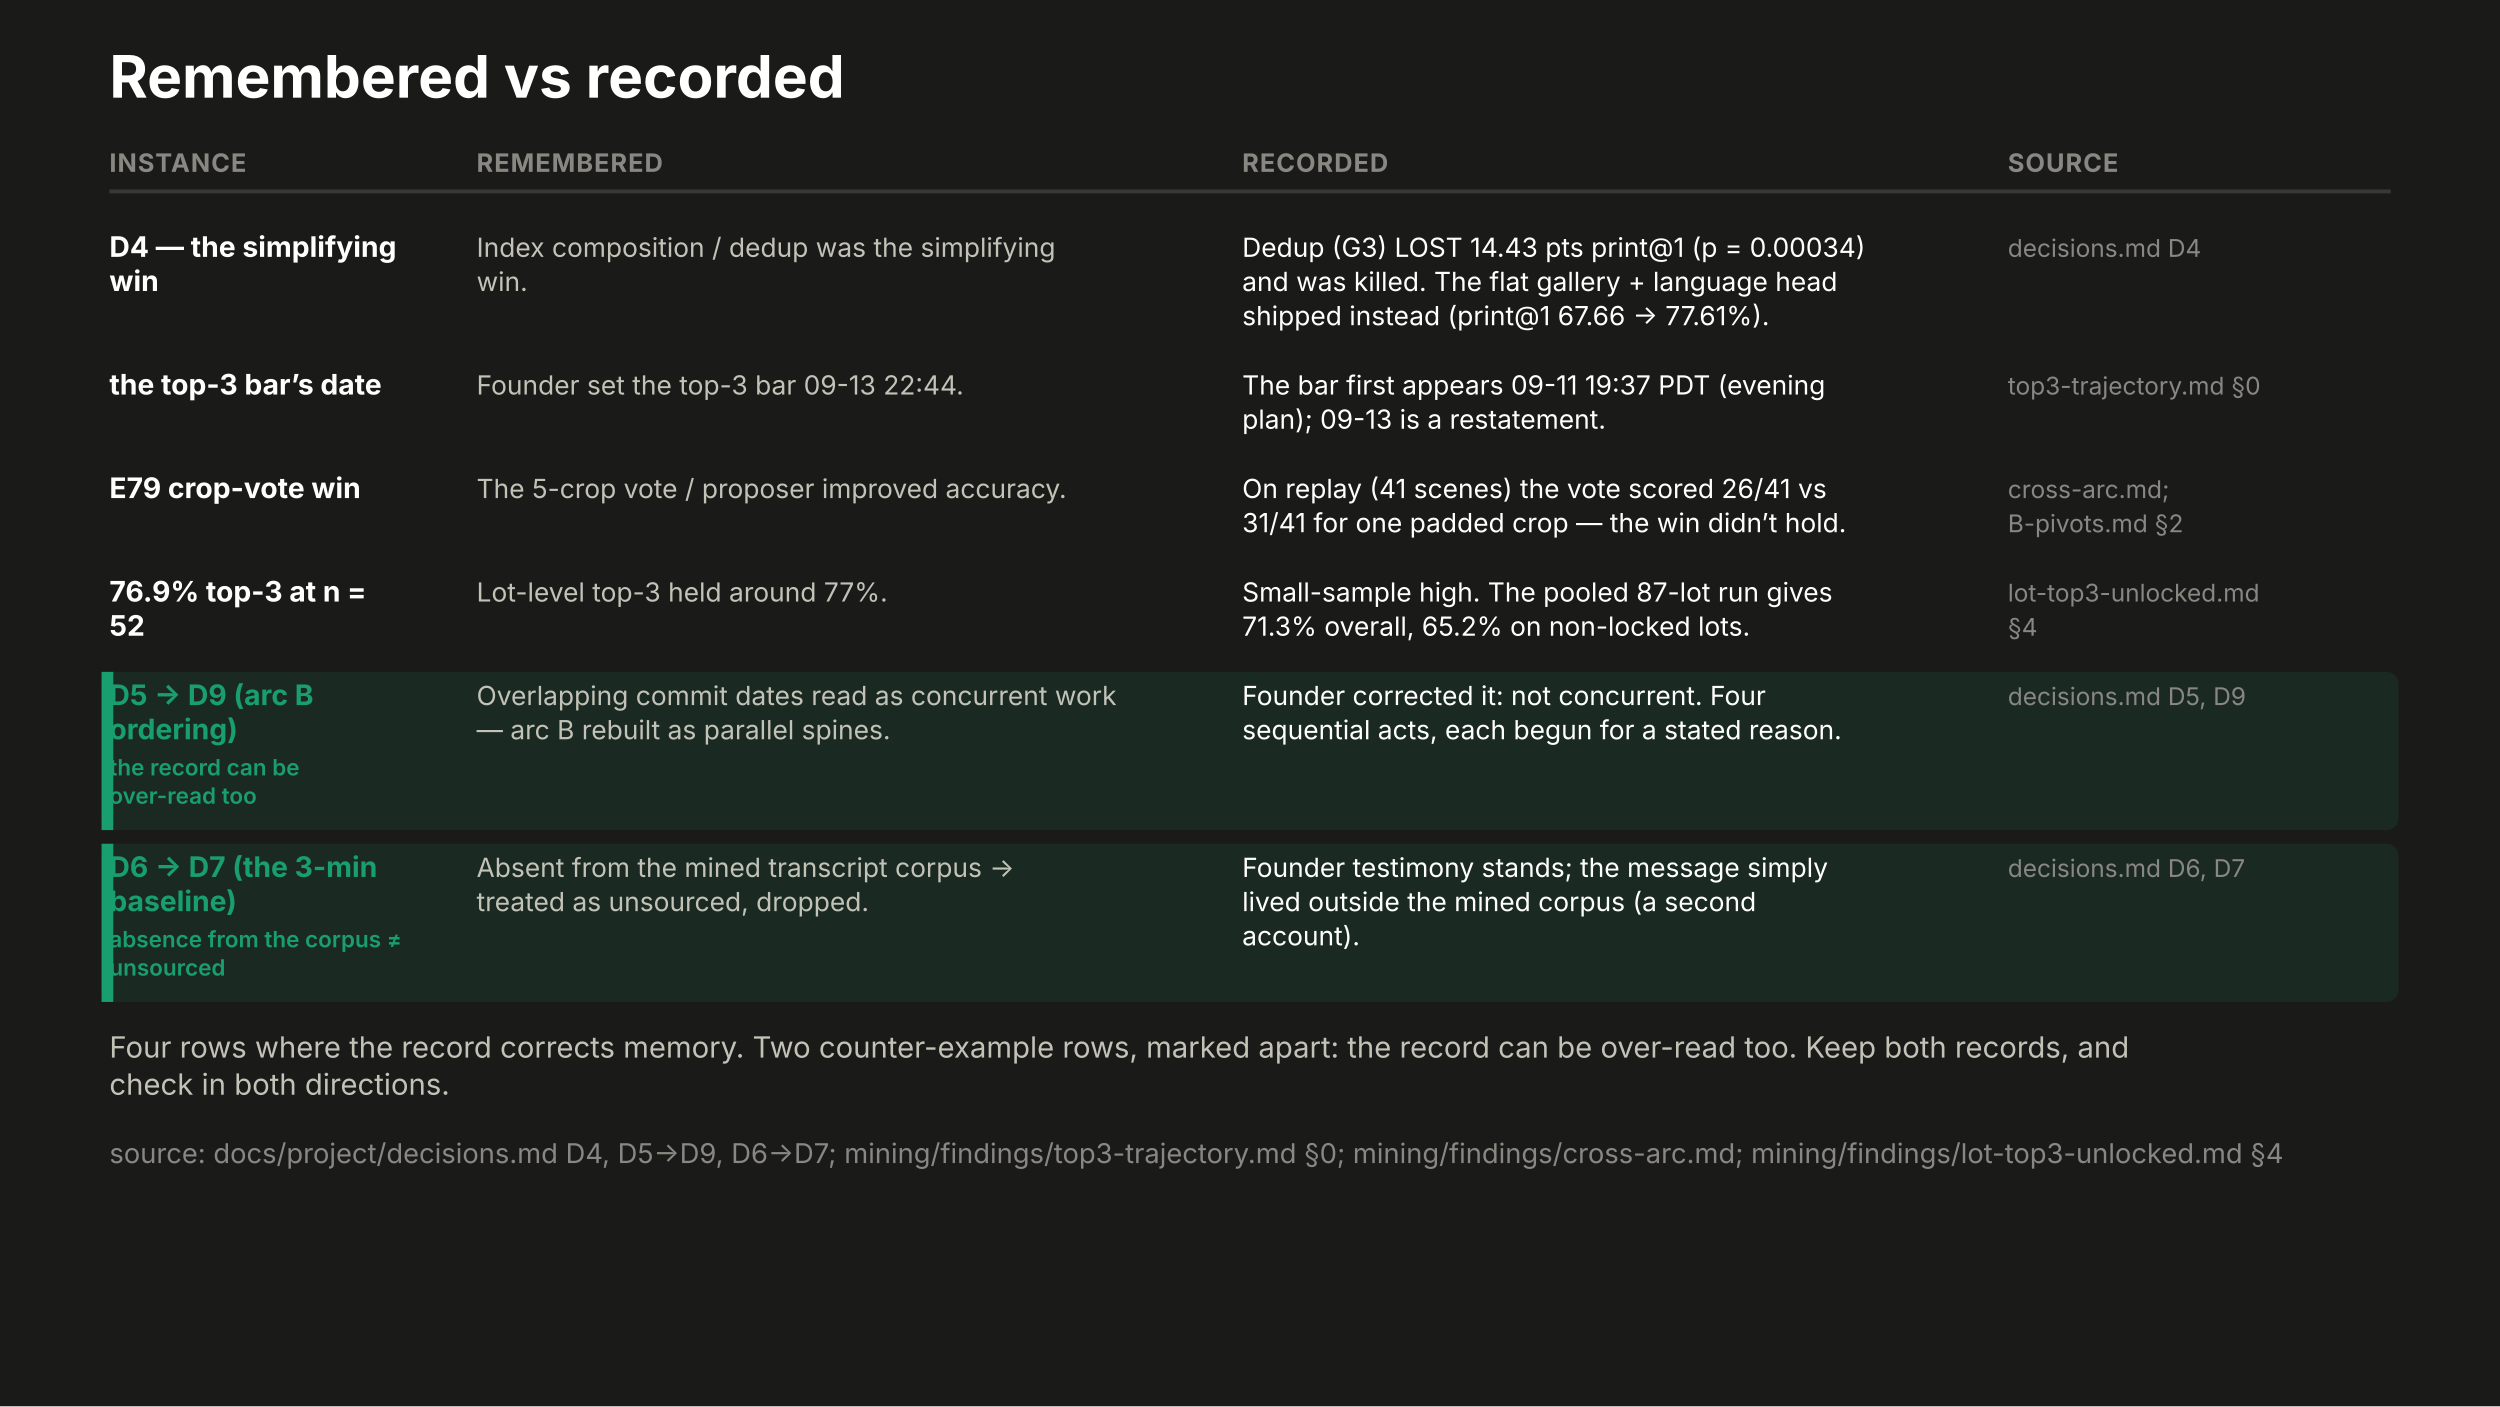
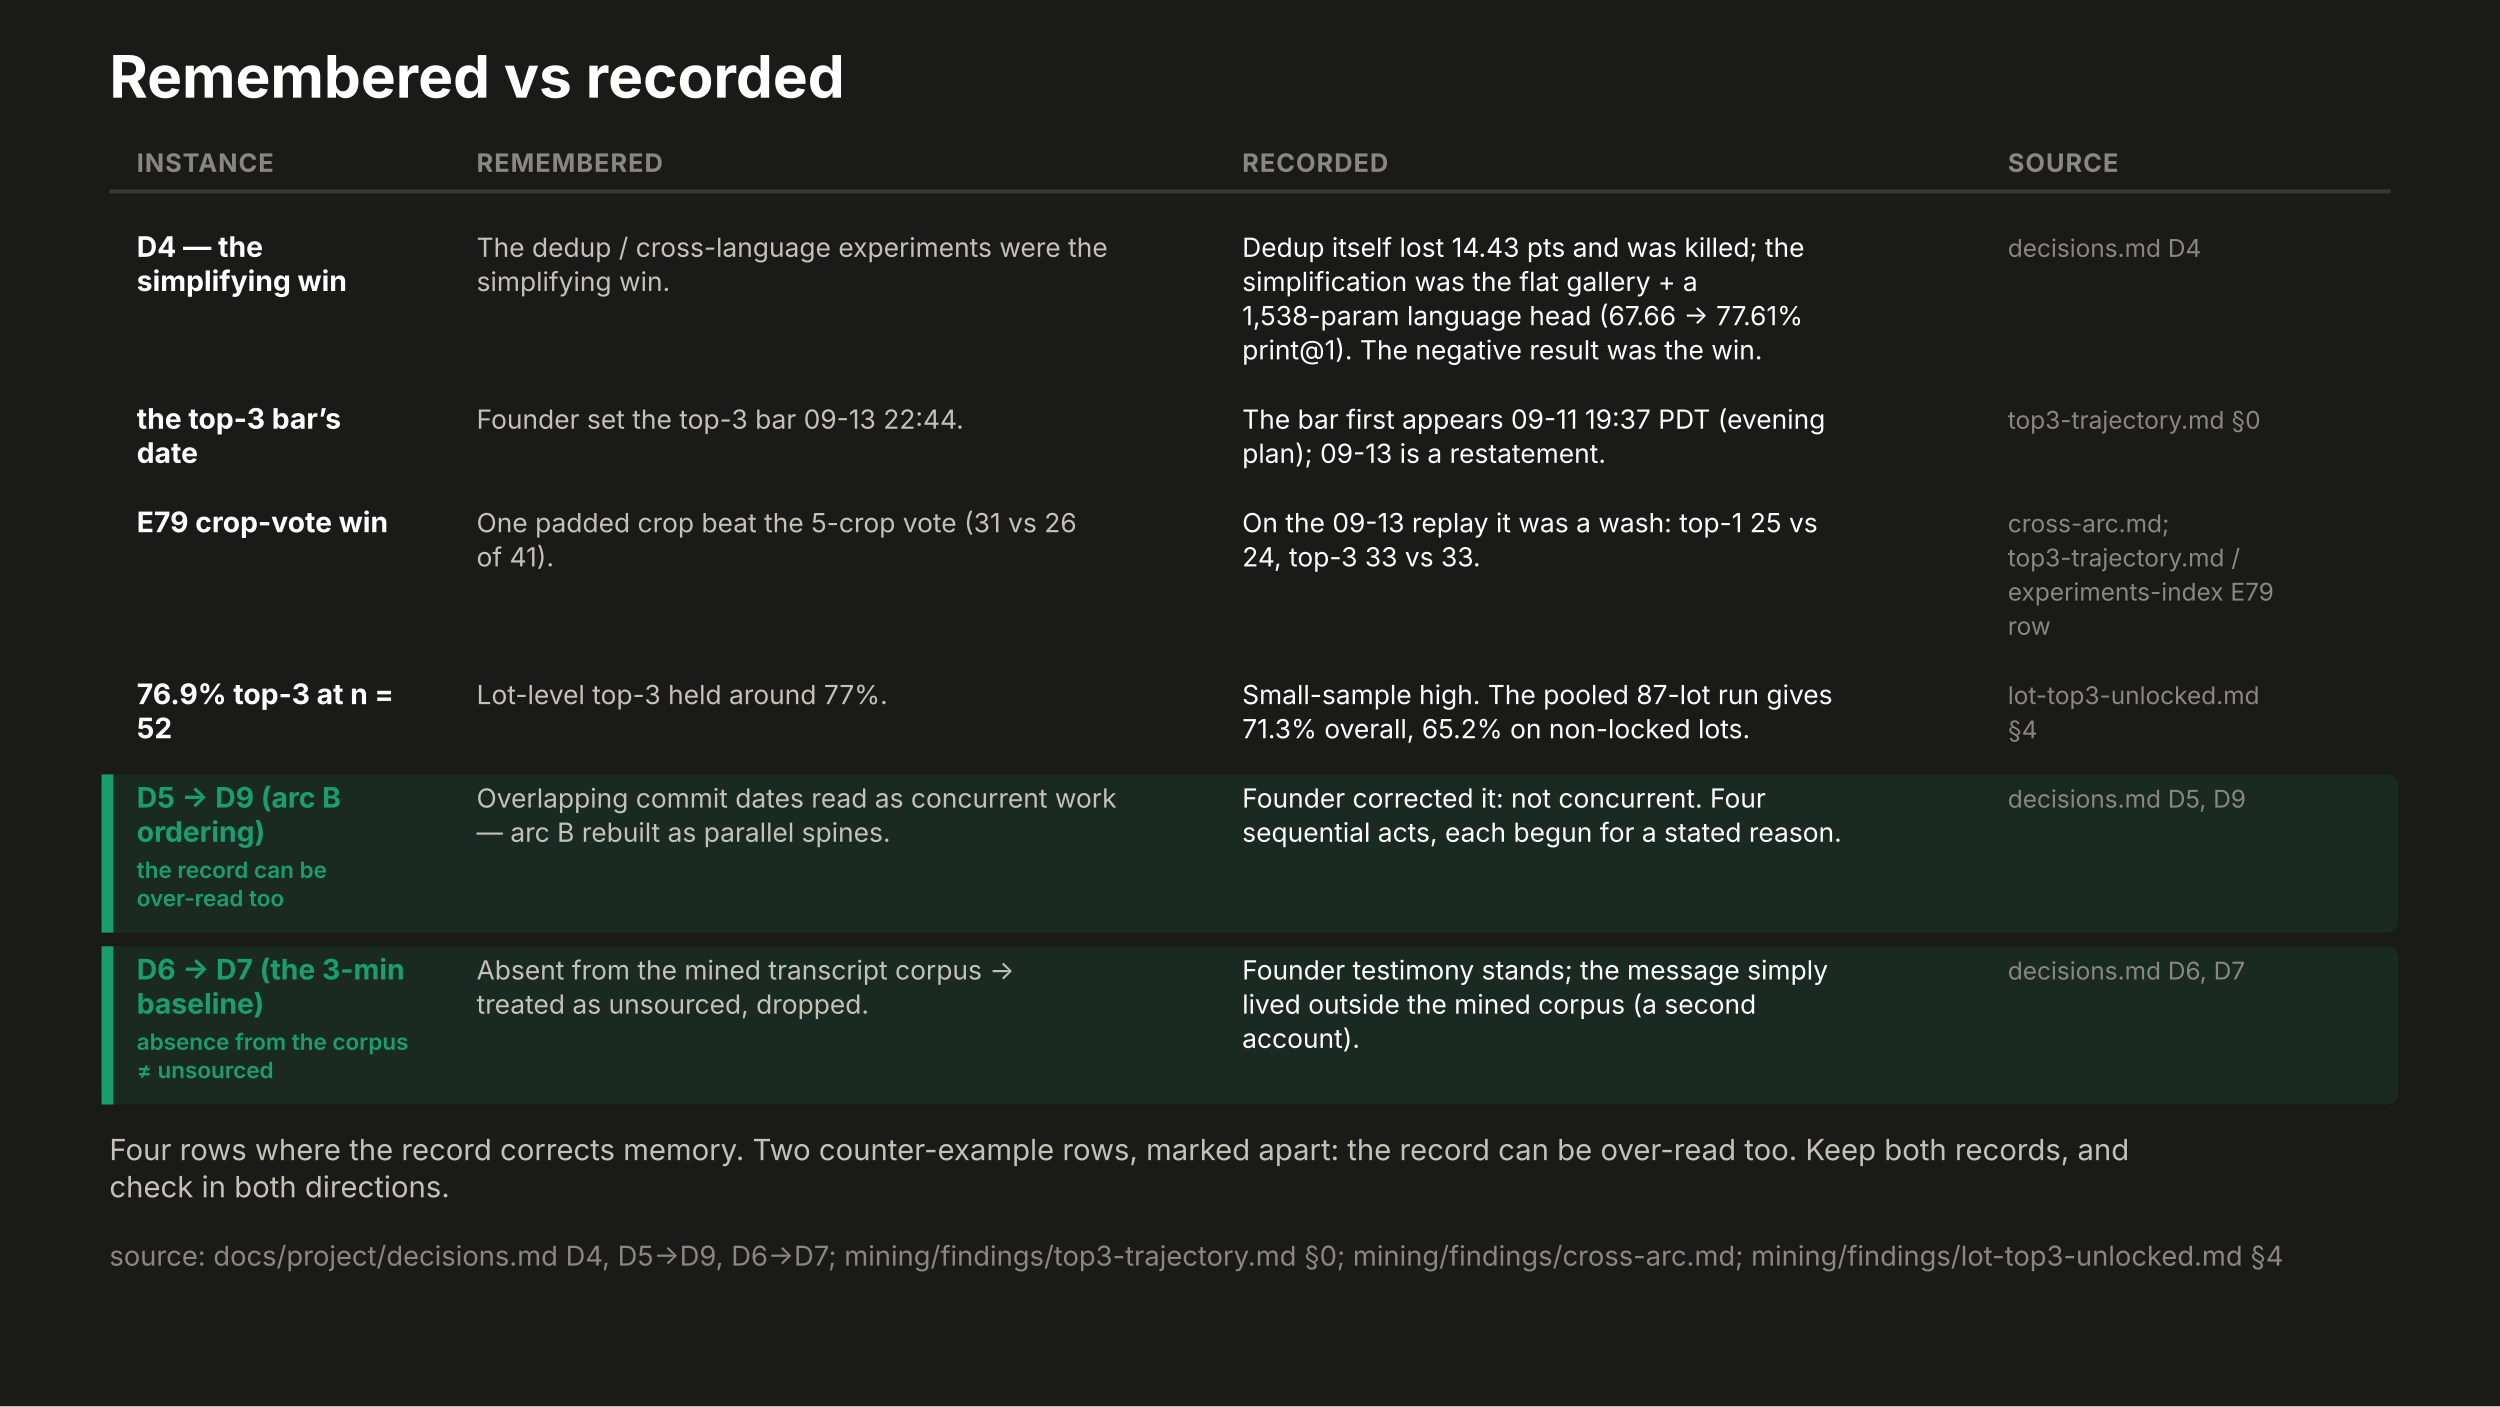
<svg xmlns="http://www.w3.org/2000/svg" viewBox="0 0 1280 720" width="1280" height="720" font-family="system-ui, -apple-system, &quot;Segoe UI&quot;, sans-serif">
  <rect x="0" y="0" width="1280" height="720" fill="#1a1a19" />
  <text x="56" y="50" fill="#ffffff" font-size="30" font-weight="700">Remembered vs recorded</text>
-   <text x="56" y="88" fill="#898781" font-size="13" font-weight="700" letter-spacing="0.5">INSTANCE</text>
+   <text x="70" y="88" fill="#898781" font-size="13" font-weight="700" letter-spacing="0.5">INSTANCE</text>
  <text x="244" y="88" fill="#898781" font-size="13" font-weight="700" letter-spacing="0.5">REMEMBERED</text>
  <text x="636" y="88" fill="#898781" font-size="13" font-weight="700" letter-spacing="0.5">RECORDED</text>
  <text x="1028" y="88" fill="#898781" font-size="13" font-weight="700" letter-spacing="0.5">SOURCE</text>
  <line x1="56" y1="98" x2="1224" y2="98" stroke="#383835" stroke-width="2" />
-   <text x="56" y="131.5" fill="#ffffff" font-size="14.5" font-weight="700">
-     <tspan x="56" y="131.5">D4 — the simplifying</tspan>
-     <tspan x="56" y="149">win</tspan>
+   <text x="70" y="131.5" fill="#ffffff" font-size="14.5" font-weight="700">
+     <tspan x="70" y="131.5">D4 — the</tspan>
+     <tspan x="70" y="149">simplifying win</tspan>
  </text>
  <text x="244" y="131.5" fill="#c3c2b7" font-size="13.5">
-     <tspan x="244" y="131.5">Index composition / dedup was the simplifying</tspan>
-     <tspan x="244" y="149">win.</tspan>
+     <tspan x="244" y="131.5">The dedup / cross-language experiments were the</tspan>
+     <tspan x="244" y="149">simplifying win.</tspan>
  </text>
  <text x="636" y="131.5" fill="#ffffff" font-size="13.5">
-     <tspan x="636" y="131.5">Dedup (G3) LOST 14.43 pts print@1 (p = 0.00034)</tspan>
-     <tspan x="636" y="149">and was killed. The flat gallery + language head</tspan>
-     <tspan x="636" y="166.5">shipped instead (print@1 67.66 → 77.61%).</tspan>
+     <tspan x="636" y="131.5">Dedup itself lost 14.43 pts and was killed; the</tspan>
+     <tspan x="636" y="149">simplification was the flat gallery + a</tspan>
+     <tspan x="636" y="166.5">1,538-param language head (67.66 → 77.61%</tspan>
+     <tspan x="636" y="184">print@1). The negative result was the win.</tspan>
  </text>
  <text x="1028" y="131.5" fill="#898781" font-size="12.5">
    <tspan x="1028" y="131.5">decisions.md D4</tspan>
  </text>
-   <text x="56" y="202" fill="#ffffff" font-size="14.5" font-weight="700">
-     <tspan x="56" y="202">the top-3 bar’s date</tspan>
+   <text x="70" y="219.5" fill="#ffffff" font-size="14.5" font-weight="700">
+     <tspan x="70" y="219.5">the top-3 bar’s</tspan>
+     <tspan x="70" y="237">date</tspan>
  </text>
-   <text x="244" y="202" fill="#c3c2b7" font-size="13.5">
-     <tspan x="244" y="202">Founder set the top-3 bar 09-13 22:44.</tspan>
+   <text x="244" y="219.5" fill="#c3c2b7" font-size="13.5">
+     <tspan x="244" y="219.5">Founder set the top-3 bar 09-13 22:44.</tspan>
  </text>
-   <text x="636" y="202" fill="#ffffff" font-size="13.5">
-     <tspan x="636" y="202">The bar first appears 09-11 19:37 PDT (evening</tspan>
-     <tspan x="636" y="219.5">plan); 09-13 is a restatement.</tspan>
+   <text x="636" y="219.5" fill="#ffffff" font-size="13.5">
+     <tspan x="636" y="219.5">The bar first appears 09-11 19:37 PDT (evening</tspan>
+     <tspan x="636" y="237">plan); 09-13 is a restatement.</tspan>
  </text>
-   <text x="1028" y="202" fill="#898781" font-size="12.5">
-     <tspan x="1028" y="202">top3-trajectory.md §0</tspan>
+   <text x="1028" y="219.5" fill="#898781" font-size="12.5">
+     <tspan x="1028" y="219.5">top3-trajectory.md §0</tspan>
  </text>
-   <text x="56" y="255" fill="#ffffff" font-size="14.5" font-weight="700">
-     <tspan x="56" y="255">E79 crop-vote win</tspan>
+   <text x="70" y="272.5" fill="#ffffff" font-size="14.5" font-weight="700">
+     <tspan x="70" y="272.5">E79 crop-vote win</tspan>
  </text>
-   <text x="244" y="255" fill="#c3c2b7" font-size="13.5">
-     <tspan x="244" y="255">The 5-crop vote / proposer improved accuracy.</tspan>
+   <text x="244" y="272.5" fill="#c3c2b7" font-size="13.5">
+     <tspan x="244" y="272.5">One padded crop beat the 5-crop vote (31 vs 26</tspan>
+     <tspan x="244" y="290">of 41).</tspan>
  </text>
-   <text x="636" y="255" fill="#ffffff" font-size="13.5">
-     <tspan x="636" y="255">On replay (41 scenes) the vote scored 26/41 vs</tspan>
-     <tspan x="636" y="272.5">31/41 for one padded crop — the win didn’t hold.</tspan>
+   <text x="636" y="272.5" fill="#ffffff" font-size="13.5">
+     <tspan x="636" y="272.5">On the 09-13 replay it was a wash: top-1 25 vs</tspan>
+     <tspan x="636" y="290">24, top-3 33 vs 33.</tspan>
  </text>
-   <text x="1028" y="255" fill="#898781" font-size="12.5">
-     <tspan x="1028" y="255">cross-arc.md;</tspan>
-     <tspan x="1028" y="272.5">B-pivots.md §2</tspan>
+   <text x="1028" y="272.5" fill="#898781" font-size="12.5">
+     <tspan x="1028" y="272.5">cross-arc.md;</tspan>
+     <tspan x="1028" y="290">top3-trajectory.md /</tspan>
+     <tspan x="1028" y="307.5">experiments-index E79</tspan>
+     <tspan x="1028" y="325">row</tspan>
  </text>
-   <text x="56" y="308" fill="#ffffff" font-size="14.5" font-weight="700">
-     <tspan x="56" y="308">76.9% top-3 at n =</tspan>
-     <tspan x="56" y="325.5">52</tspan>
+   <text x="70" y="360.5" fill="#ffffff" font-size="14.5" font-weight="700">
+     <tspan x="70" y="360.5">76.9% top-3 at n =</tspan>
+     <tspan x="70" y="378">52</tspan>
  </text>
-   <text x="244" y="308" fill="#c3c2b7" font-size="13.5">
-     <tspan x="244" y="308">Lot-level top-3 held around 77%.</tspan>
+   <text x="244" y="360.5" fill="#c3c2b7" font-size="13.5">
+     <tspan x="244" y="360.5">Lot-level top-3 held around 77%.</tspan>
  </text>
-   <text x="636" y="308" fill="#ffffff" font-size="13.5">
-     <tspan x="636" y="308">Small-sample high. The pooled 87-lot run gives</tspan>
-     <tspan x="636" y="325.5">71.3% overall, 65.2% on non-locked lots.</tspan>
+   <text x="636" y="360.5" fill="#ffffff" font-size="13.5">
+     <tspan x="636" y="360.5">Small-sample high. The pooled 87-lot run gives</tspan>
+     <tspan x="636" y="378">71.3% overall, 65.2% on non-locked lots.</tspan>
  </text>
-   <text x="1028" y="308" fill="#898781" font-size="12.5">
-     <tspan x="1028" y="308">lot-top3-unlocked.md</tspan>
-     <tspan x="1028" y="325.5">§4</tspan>
+   <text x="1028" y="360.5" fill="#898781" font-size="12.5">
+     <tspan x="1028" y="360.5">lot-top3-unlocked.md</tspan>
+     <tspan x="1028" y="378">§4</tspan>
  </text>
-   <rect x="52" y="344" width="1176" height="81" rx="6" fill="#199e70" opacity="0.12" />
-   <rect x="52" y="344" width="6" height="81" fill="#199e70" />
-   <text x="56" y="361" fill="#199e70" font-size="14.5" font-weight="700">
-     <tspan x="56" y="361">D5 → D9 (arc B</tspan>
-     <tspan x="56" y="378.5">ordering)</tspan>
+   <rect x="52" y="396.5" width="1176" height="81" rx="6" fill="#199e70" opacity="0.12" />
+   <rect x="52" y="396.5" width="6" height="81" fill="#199e70" />
+   <text x="70" y="413.5" fill="#199e70" font-size="14.5" font-weight="700">
+     <tspan x="70" y="413.5">D5 → D9 (arc B</tspan>
+     <tspan x="70" y="431">ordering)</tspan>
  </text>
-   <text x="56" y="397" fill="#199e70" font-size="11.5" font-weight="600">
-     <tspan x="56" y="397">the record can be</tspan>
-     <tspan x="56" y="411.5">over-read too</tspan>
+   <text x="70" y="449.5" fill="#199e70" font-size="11.5" font-weight="600">
+     <tspan x="70" y="449.5">the record can be</tspan>
+     <tspan x="70" y="464">over-read too</tspan>
  </text>
-   <text x="244" y="361" fill="#c3c2b7" font-size="13.5">
-     <tspan x="244" y="361">Overlapping commit dates read as concurrent work</tspan>
-     <tspan x="244" y="378.5">— arc B rebuilt as parallel spines.</tspan>
+   <text x="244" y="413.5" fill="#c3c2b7" font-size="13.5">
+     <tspan x="244" y="413.5">Overlapping commit dates read as concurrent work</tspan>
+     <tspan x="244" y="431">— arc B rebuilt as parallel spines.</tspan>
  </text>
-   <text x="636" y="361" fill="#ffffff" font-size="13.5">
-     <tspan x="636" y="361">Founder corrected it: not concurrent. Four</tspan>
-     <tspan x="636" y="378.5">sequential acts, each begun for a stated reason.</tspan>
+   <text x="636" y="413.5" fill="#ffffff" font-size="13.5">
+     <tspan x="636" y="413.5">Founder corrected it: not concurrent. Four</tspan>
+     <tspan x="636" y="431">sequential acts, each begun for a stated reason.</tspan>
  </text>
-   <text x="1028" y="361" fill="#898781" font-size="12.5">
-     <tspan x="1028" y="361">decisions.md D5, D9</tspan>
+   <text x="1028" y="413.5" fill="#898781" font-size="12.5">
+     <tspan x="1028" y="413.5">decisions.md D5, D9</tspan>
  </text>
-   <rect x="52" y="432" width="1176" height="81" rx="6" fill="#199e70" opacity="0.12" />
-   <rect x="52" y="432" width="6" height="81" fill="#199e70" />
-   <text x="56" y="449" fill="#199e70" font-size="14.5" font-weight="700">
-     <tspan x="56" y="449">D6 → D7 (the 3-min</tspan>
-     <tspan x="56" y="466.5">baseline)</tspan>
+   <rect x="52" y="484.5" width="1176" height="81" rx="6" fill="#199e70" opacity="0.12" />
+   <rect x="52" y="484.5" width="6" height="81" fill="#199e70" />
+   <text x="70" y="501.5" fill="#199e70" font-size="14.5" font-weight="700">
+     <tspan x="70" y="501.5">D6 → D7 (the 3-min</tspan>
+     <tspan x="70" y="519">baseline)</tspan>
  </text>
-   <text x="56" y="485" fill="#199e70" font-size="11.5" font-weight="600">
-     <tspan x="56" y="485">absence from the corpus ≠</tspan>
-     <tspan x="56" y="499.5">unsourced</tspan>
+   <text x="70" y="537.5" fill="#199e70" font-size="11.5" font-weight="600">
+     <tspan x="70" y="537.5">absence from the corpus</tspan>
+     <tspan x="70" y="552">≠ unsourced</tspan>
  </text>
-   <text x="244" y="449" fill="#c3c2b7" font-size="13.5">
-     <tspan x="244" y="449">Absent from the mined transcript corpus →</tspan>
-     <tspan x="244" y="466.5">treated as unsourced, dropped.</tspan>
+   <text x="244" y="501.5" fill="#c3c2b7" font-size="13.5">
+     <tspan x="244" y="501.5">Absent from the mined transcript corpus →</tspan>
+     <tspan x="244" y="519">treated as unsourced, dropped.</tspan>
  </text>
-   <text x="636" y="449" fill="#ffffff" font-size="13.5">
-     <tspan x="636" y="449">Founder testimony stands; the message simply</tspan>
-     <tspan x="636" y="466.5">lived outside the mined corpus (a second</tspan>
-     <tspan x="636" y="484">account).</tspan>
+   <text x="636" y="501.5" fill="#ffffff" font-size="13.5">
+     <tspan x="636" y="501.5">Founder testimony stands; the message simply</tspan>
+     <tspan x="636" y="519">lived outside the mined corpus (a second</tspan>
+     <tspan x="636" y="536.5">account).</tspan>
  </text>
-   <text x="1028" y="449" fill="#898781" font-size="12.5">
-     <tspan x="1028" y="449">decisions.md D6, D7</tspan>
+   <text x="1028" y="501.5" fill="#898781" font-size="12.5">
+     <tspan x="1028" y="501.5">decisions.md D6, D7</tspan>
  </text>
-   <text x="56" y="541.5" fill="#c3c2b7" font-size="15">
-     <tspan x="56" y="541.5">Four rows where the record corrects memory. Two counter-example rows, marked apart: the record can be over-read too. Keep both records, and</tspan>
-     <tspan x="56" y="560.5">check in both directions.</tspan>
+   <text x="56" y="594" fill="#c3c2b7" font-size="15">
+     <tspan x="56" y="594">Four rows where the record corrects memory. Two counter-example rows, marked apart: the record can be over-read too. Keep both records, and</tspan>
+     <tspan x="56" y="613">check in both directions.</tspan>
  </text>
-   <text x="56" y="595.5" fill="#898781" font-size="14">source: docs/project/decisions.md D4, D5→D9, D6→D7; mining/findings/top3-trajectory.md §0; mining/findings/cross-arc.md; mining/findings/lot-top3-unlocked.md §4</text>
+   <text x="56" y="648" fill="#898781" font-size="14">source: docs/project/decisions.md D4, D5→D9, D6→D7; mining/findings/top3-trajectory.md §0; mining/findings/cross-arc.md; mining/findings/lot-top3-unlocked.md §4</text>
</svg>
